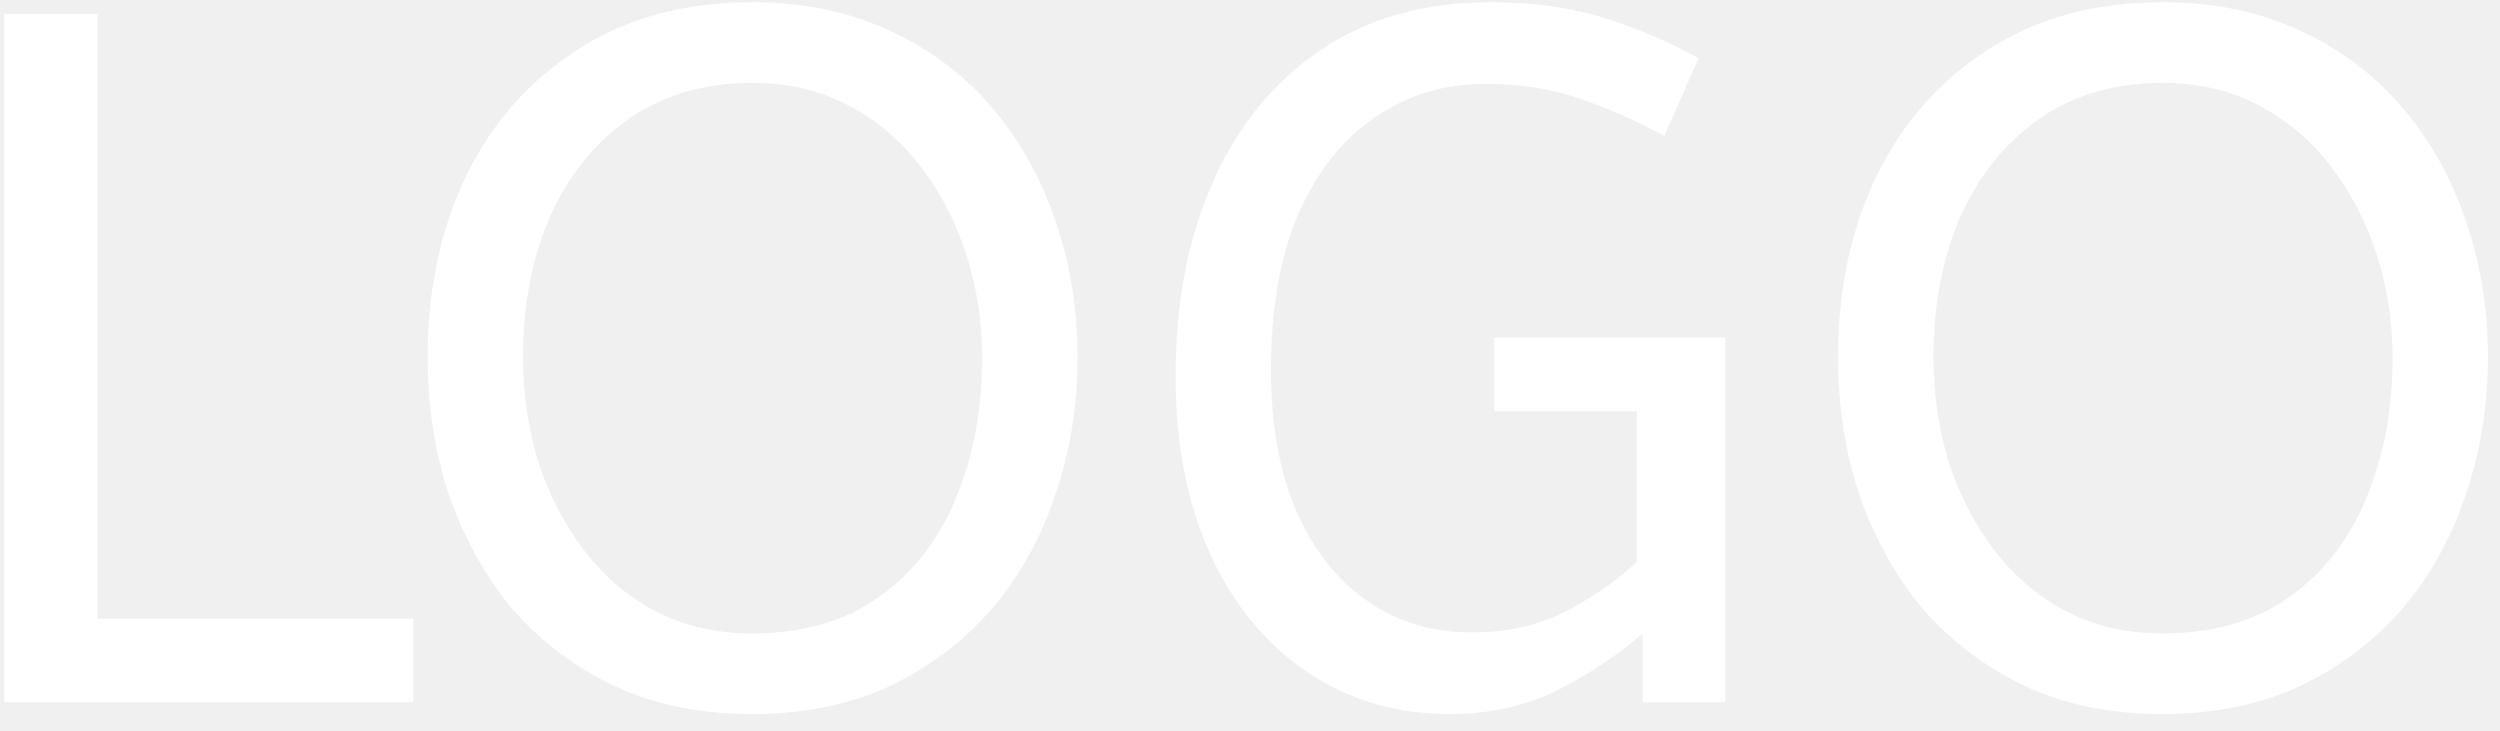
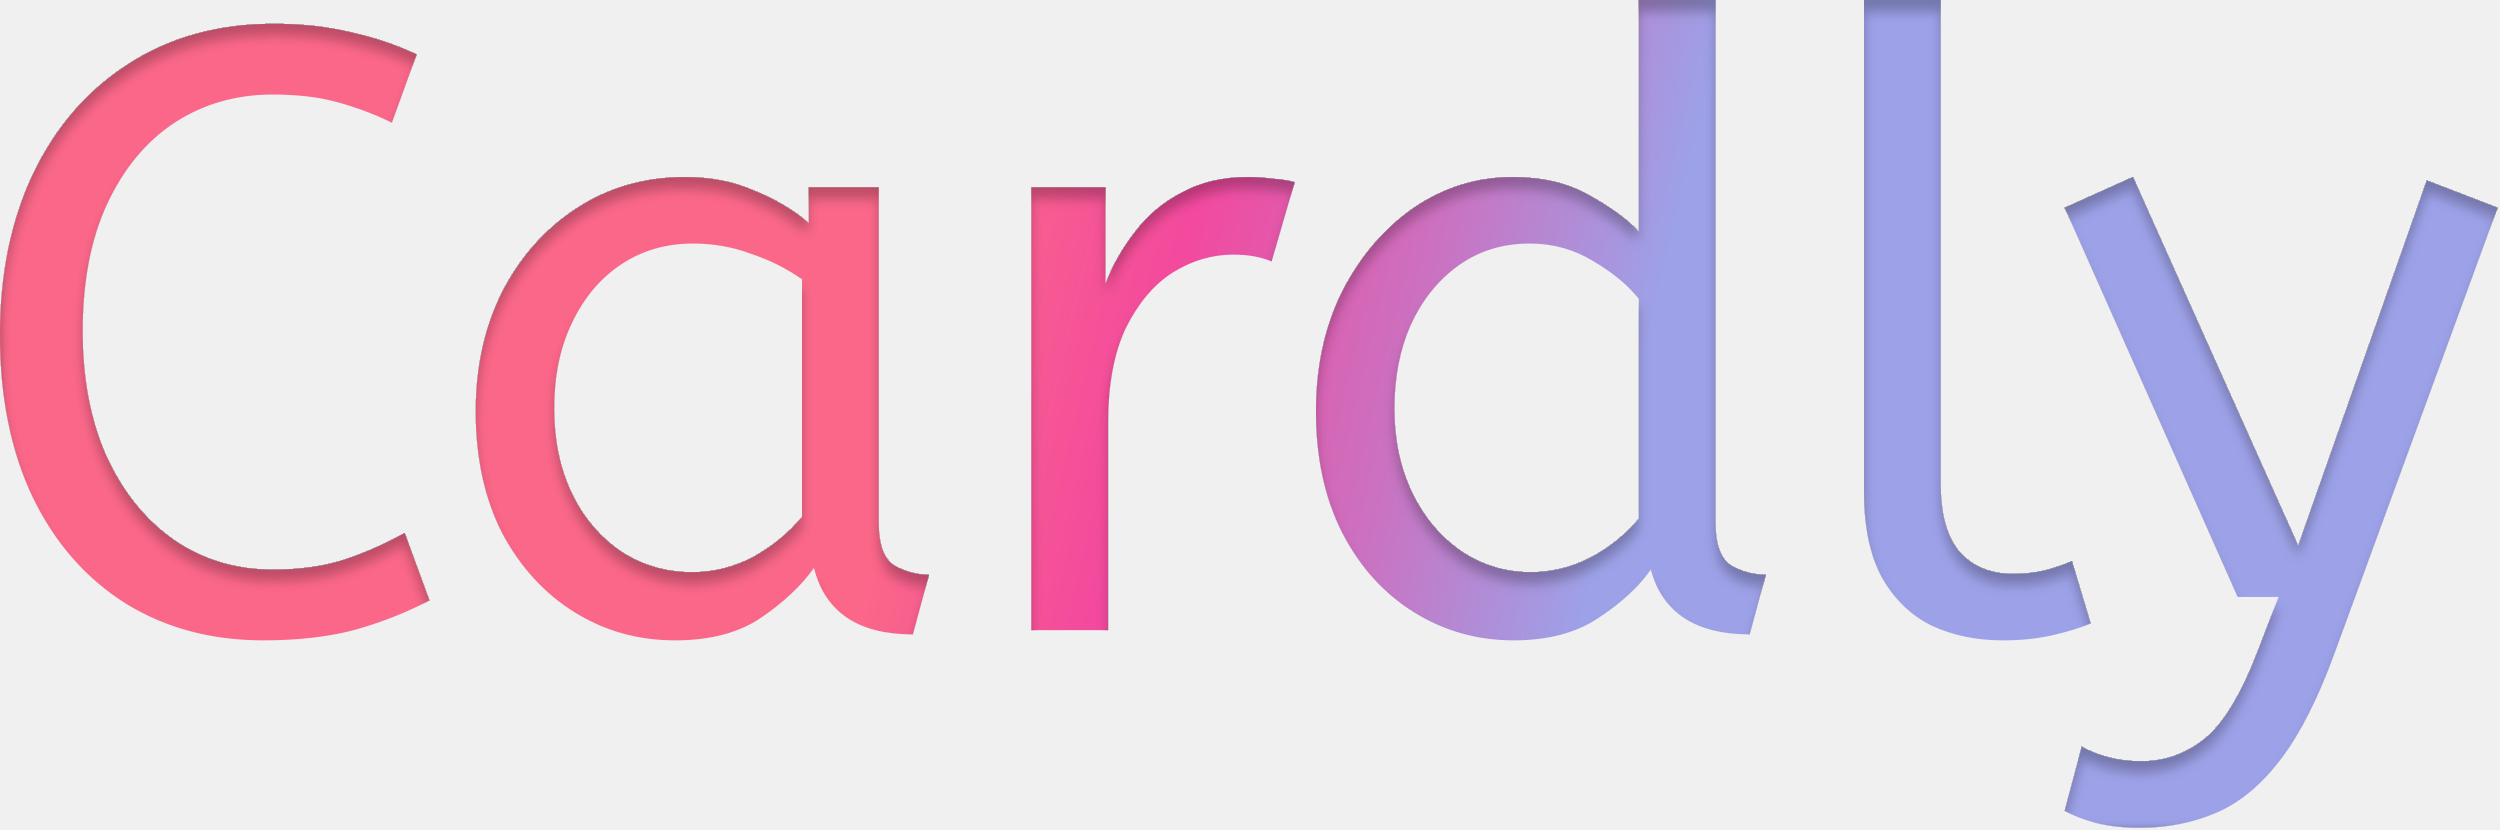
- <svg xmlns="http://www.w3.org/2000/svg" width="89" height="26" viewBox="0 0 89 26" fill="none">
-   <path d="M0.15 25V0.5H3.475V22.025H14.71V25H0.15ZM26.775 25.42C24.955 25.42 23.333 25.093 21.91 24.44C20.486 23.763 19.273 22.853 18.27 21.71C17.29 20.543 16.531 19.19 15.995 17.65C15.481 16.11 15.225 14.465 15.225 12.715C15.225 10.312 15.68 8.165 16.59 6.275C17.523 4.362 18.853 2.857 20.58 1.76C22.306 0.64 24.371 0.08 26.775 0.08C28.571 0.08 30.181 0.407 31.605 1.06C33.051 1.713 34.276 2.623 35.28 3.79C36.283 4.957 37.041 6.298 37.555 7.815C38.091 9.332 38.36 10.965 38.36 12.715C38.36 14.465 38.091 16.11 37.555 17.65C37.041 19.19 36.283 20.543 35.28 21.71C34.276 22.853 33.063 23.763 31.64 24.44C30.216 25.093 28.595 25.42 26.775 25.42ZM26.775 22.55C28.571 22.55 30.076 22.118 31.29 21.255C32.503 20.392 33.413 19.225 34.02 17.755C34.65 16.262 34.965 14.582 34.965 12.715C34.965 11.455 34.778 10.242 34.405 9.075C34.031 7.908 33.495 6.87 32.795 5.96C32.095 5.027 31.231 4.292 30.205 3.755C29.201 3.218 28.058 2.95 26.775 2.95C25.071 2.95 23.601 3.382 22.365 4.245C21.151 5.108 20.218 6.275 19.565 7.745C18.935 9.215 18.62 10.872 18.62 12.715C18.62 13.975 18.795 15.2 19.145 16.39C19.518 17.557 20.055 18.607 20.755 19.54C21.455 20.473 22.306 21.208 23.31 21.745C24.336 22.282 25.491 22.55 26.775 22.55ZM51.616 25.42C49.726 25.42 48.046 24.93 46.576 23.95C45.106 22.97 43.951 21.582 43.111 19.785C42.271 17.965 41.851 15.83 41.851 13.38C41.851 10.767 42.294 8.468 43.181 6.485C44.067 4.478 45.339 2.915 46.996 1.795C48.676 0.652 50.694 0.08 53.051 0.08C54.567 0.08 55.921 0.267 57.111 0.64C58.301 1.013 59.421 1.492 60.471 2.075L59.246 4.84C58.266 4.303 57.262 3.86 56.236 3.51C55.232 3.16 54.112 2.985 52.876 2.985C51.406 2.985 50.099 3.382 48.956 4.175C47.812 4.945 46.902 6.088 46.226 7.605C45.572 9.122 45.246 10.977 45.246 13.17C45.246 15.13 45.549 16.81 46.156 18.21C46.762 19.587 47.602 20.648 48.676 21.395C49.749 22.142 50.986 22.515 52.386 22.515C53.692 22.515 54.847 22.247 55.851 21.71C56.877 21.15 57.682 20.578 58.266 19.995V14.64H53.191V12.015H61.416V25H58.476V22.55C57.659 23.273 56.667 23.938 55.501 24.545C54.334 25.128 53.039 25.42 51.616 25.42ZM76.985 25.42C75.165 25.42 73.543 25.093 72.12 24.44C70.696 23.763 69.483 22.853 68.48 21.71C67.5 20.543 66.741 19.19 66.205 17.65C65.691 16.11 65.435 14.465 65.435 12.715C65.435 10.312 65.89 8.165 66.8 6.275C67.733 4.362 69.063 2.857 70.79 1.76C72.516 0.64 74.581 0.08 76.985 0.08C78.781 0.08 80.391 0.407 81.815 1.06C83.261 1.713 84.486 2.623 85.49 3.79C86.493 4.957 87.251 6.298 87.765 7.815C88.301 9.332 88.57 10.965 88.57 12.715C88.57 14.465 88.301 16.11 87.765 17.65C87.251 19.19 86.493 20.543 85.49 21.71C84.486 22.853 83.273 23.763 81.85 24.44C80.426 25.093 78.805 25.42 76.985 25.42ZM76.985 22.55C78.781 22.55 80.286 22.118 81.5 21.255C82.713 20.392 83.623 19.225 84.23 17.755C84.86 16.262 85.175 14.582 85.175 12.715C85.175 11.455 84.988 10.242 84.615 9.075C84.241 7.908 83.705 6.87 83.005 5.96C82.305 5.027 81.441 4.292 80.415 3.755C79.411 3.218 78.268 2.95 76.985 2.95C75.281 2.95 73.811 3.382 72.575 4.245C71.361 5.108 70.428 6.275 69.775 7.745C69.145 9.215 68.83 10.872 68.83 12.715C68.83 13.975 69.005 15.2 69.355 16.39C69.728 17.557 70.265 18.607 70.965 19.54C71.665 20.473 72.516 21.208 73.52 21.745C74.546 22.282 75.701 22.55 76.985 22.55Z" fill="white" />
+ <svg xmlns="http://www.w3.org/2000/svg" width="853" height="283" viewBox="0 0 853 283" fill="none">
+   <g filter="url(#filter0_i_534_301)">
+     <path d="M89.816 218.489C72.181 218.489 56.581 214.326 43.019 205.996C29.453 197.474 18.893 185.463 11.336 169.968C3.779 154.279 0 135.684 0 114.184C0 93.459 3.779 75.155 11.336 59.271C19.085 43.195 29.939 30.702 43.891 21.791C58.035 12.688 74.507 8.135 93.304 8.135C102.992 8.135 111.808 9.103 119.755 11.041C127.699 12.784 135.16 15.303 142.136 18.595L133.707 41.838C127.699 38.933 121.499 36.609 115.104 34.865C108.901 33.122 101.539 32.25 93.013 32.25C80.611 32.25 69.469 35.446 59.587 41.838C49.896 48.23 42.243 57.432 36.624 69.44C31.003 81.448 28.195 95.975 28.195 113.022C28.195 129.292 30.907 143.529 36.333 155.732C41.952 167.935 49.605 177.427 59.296 184.205C69.179 190.984 80.416 194.374 93.013 194.374C102.507 194.374 110.744 193.212 117.72 190.888C124.696 188.563 131.477 185.562 138.067 181.881L146.496 204.834C139.325 208.707 131.091 212.002 121.789 214.712C112.68 217.231 102.024 218.489 89.816 218.489ZM230.345 218.489C217.75 218.489 206.318 215.293 196.046 208.901C185.777 202.509 177.542 193.503 171.339 181.881C165.334 170.064 162.329 156.217 162.329 140.333C162.329 125.225 165.334 111.665 171.339 99.657C177.542 87.648 185.971 78.156 196.627 71.183C207.481 64.016 219.881 60.433 233.833 60.433C242.553 60.433 250.401 61.982 257.377 65.082C264.547 67.987 270.747 71.669 275.979 76.123V63.92H299.814V178.394C299.814 185.754 301.558 190.597 305.046 192.921C308.729 195.051 312.702 196.117 316.963 196.117L311.441 216.456C292.838 216.456 281.601 208.901 277.723 193.793C273.267 199.99 267.163 205.705 259.411 210.935C251.854 215.97 242.166 218.489 230.345 218.489ZM236.158 195.246C243.523 195.246 250.499 193.503 257.086 190.016C263.675 186.335 269.198 181.785 273.654 176.36V95.299C268.422 91.617 262.609 88.712 256.214 86.582C250.014 84.258 243.425 83.096 236.449 83.096C227.147 83.096 218.913 85.516 211.742 90.359C204.766 95.008 199.243 101.595 195.174 110.116C191.105 118.446 189.07 128.226 189.07 139.461C189.07 150.307 191.105 159.994 195.174 168.516C199.243 176.846 204.865 183.429 212.033 188.273C219.203 192.922 227.246 195.246 236.158 195.246ZM351.898 215.003V63.92H377.186V96.751C379.707 90.359 383.096 84.453 387.36 79.028C391.624 73.412 396.952 68.955 403.347 65.663C409.741 62.176 417.203 60.433 425.728 60.433C428.634 60.433 431.541 60.628 434.448 61.014C437.354 61.209 439.776 61.595 441.714 62.176L433.867 89.197C430.184 87.648 425.824 86.873 420.787 86.873C413.616 86.873 406.739 88.907 400.149 92.974C393.755 97.042 388.427 103.338 384.163 111.86C380.093 120.381 378.059 131.23 378.059 144.401V215.003H351.898ZM516.457 218.489C504.054 218.489 492.718 215.293 482.449 208.901C472.179 202.509 464.041 193.503 458.033 181.881C452.024 170.064 449.022 156.217 449.022 140.333C449.022 125.03 452.024 111.374 458.033 99.366C464.232 87.358 472.371 77.866 482.449 70.893C492.718 63.92 503.958 60.433 516.166 60.433C526.243 60.433 534.864 62.467 542.035 66.535C549.398 70.602 555.115 74.766 559.185 79.028V0H585.345V178.394C585.345 185.754 587.089 190.597 590.577 192.921C594.259 195.051 598.23 196.117 602.494 196.117L596.971 216.456C578.563 216.456 567.323 209.096 563.254 194.374C558.99 200.38 552.985 205.9 545.233 210.935C537.675 215.97 528.083 218.489 516.457 218.489ZM522.27 195.246C529.441 195.246 536.222 193.598 542.617 190.307C549.206 186.82 554.729 182.366 559.185 176.942V101.981C555.502 97.332 550.369 93.07 543.779 89.197C537.19 85.129 529.923 83.096 521.979 83.096C512.678 83.096 504.539 85.615 497.563 90.65C490.587 95.685 485.16 102.466 481.286 110.988C477.603 119.318 475.763 128.807 475.763 139.461C475.763 150.116 477.798 159.704 481.867 168.225C485.937 176.555 491.459 183.139 498.435 187.982C505.606 192.826 513.55 195.246 522.27 195.246ZM683.381 218.489C674.469 218.489 666.426 216.842 659.255 213.55C652.087 210.064 646.37 204.543 642.106 196.989C638.037 189.435 636.002 179.652 636.002 167.644V0H662.162V165.029C662.162 175.489 664.295 183.238 668.557 188.273C673.015 193.308 679.119 195.827 686.869 195.827C690.551 195.827 694.135 195.441 697.623 194.665C701.306 193.697 704.407 192.631 706.925 191.469L713.319 212.679C709.831 214.227 705.471 215.584 700.239 216.746C695.202 217.908 689.583 218.489 683.381 218.489ZM730.082 282.409C724.269 282.409 719.133 281.828 714.677 280.666C710.413 279.504 707.02 278.147 704.503 276.598L710.317 254.807C712.642 256.164 715.549 257.326 719.037 258.294C722.525 259.262 726.399 259.747 730.663 259.747C738.802 259.747 746.069 257.132 752.463 251.902C758.858 246.672 764.962 236.407 770.775 221.104L777.461 203.672H763.509L704.503 70.893L727.757 60.433L784.146 186.239L828.037 61.595L852.162 70.893L796.645 222.557C791.023 238.052 784.919 250.159 778.333 258.875C771.743 267.591 764.477 273.693 756.533 277.179C748.586 280.666 739.77 282.409 730.082 282.409Z" fill="url(#paint0_linear_534_301)" />
+   </g>
+   <defs>
+     <filter id="filter0_i_534_301" x="0" y="0" width="852.162" height="286.41" filterUnits="userSpaceOnUse" color-interpolation-filters="sRGB">
+       <feFlood flood-opacity="0" result="BackgroundImageFix" />
+       <feBlend mode="normal" in="SourceGraphic" in2="BackgroundImageFix" result="shape" />
+       <feColorMatrix in="SourceAlpha" type="matrix" values="0 0 0 0 0 0 0 0 0 0 0 0 0 0 0 0 0 0 127 0" result="hardAlpha" />
+       <feOffset dy="4" />
+       <feGaussianBlur stdDeviation="2" />
+       <feComposite in2="hardAlpha" operator="arithmetic" k2="-1" k3="1" />
+       <feColorMatrix type="matrix" values="0 0 0 0 0 0 0 0 0 0 0 0 0 0 0 0 0 0 0.25 0" />
+       <feBlend mode="normal" in2="shape" result="effect1_innerShadow_534_301" />
+     </filter>
+     <linearGradient id="paint0_linear_534_301" x1="290.28" y1="215.003" x2="525.718" y2="270.954" gradientUnits="userSpaceOnUse">
+       <stop stop-color="#FB6789" />
+       <stop offset="0.333" stop-color="#F3499E" />
+       <stop offset="0.667" stop-color="#CC70BF" />
+       <stop offset="1" stop-color="#9DA1E8" />
+     </linearGradient>
+   </defs>
</svg>
